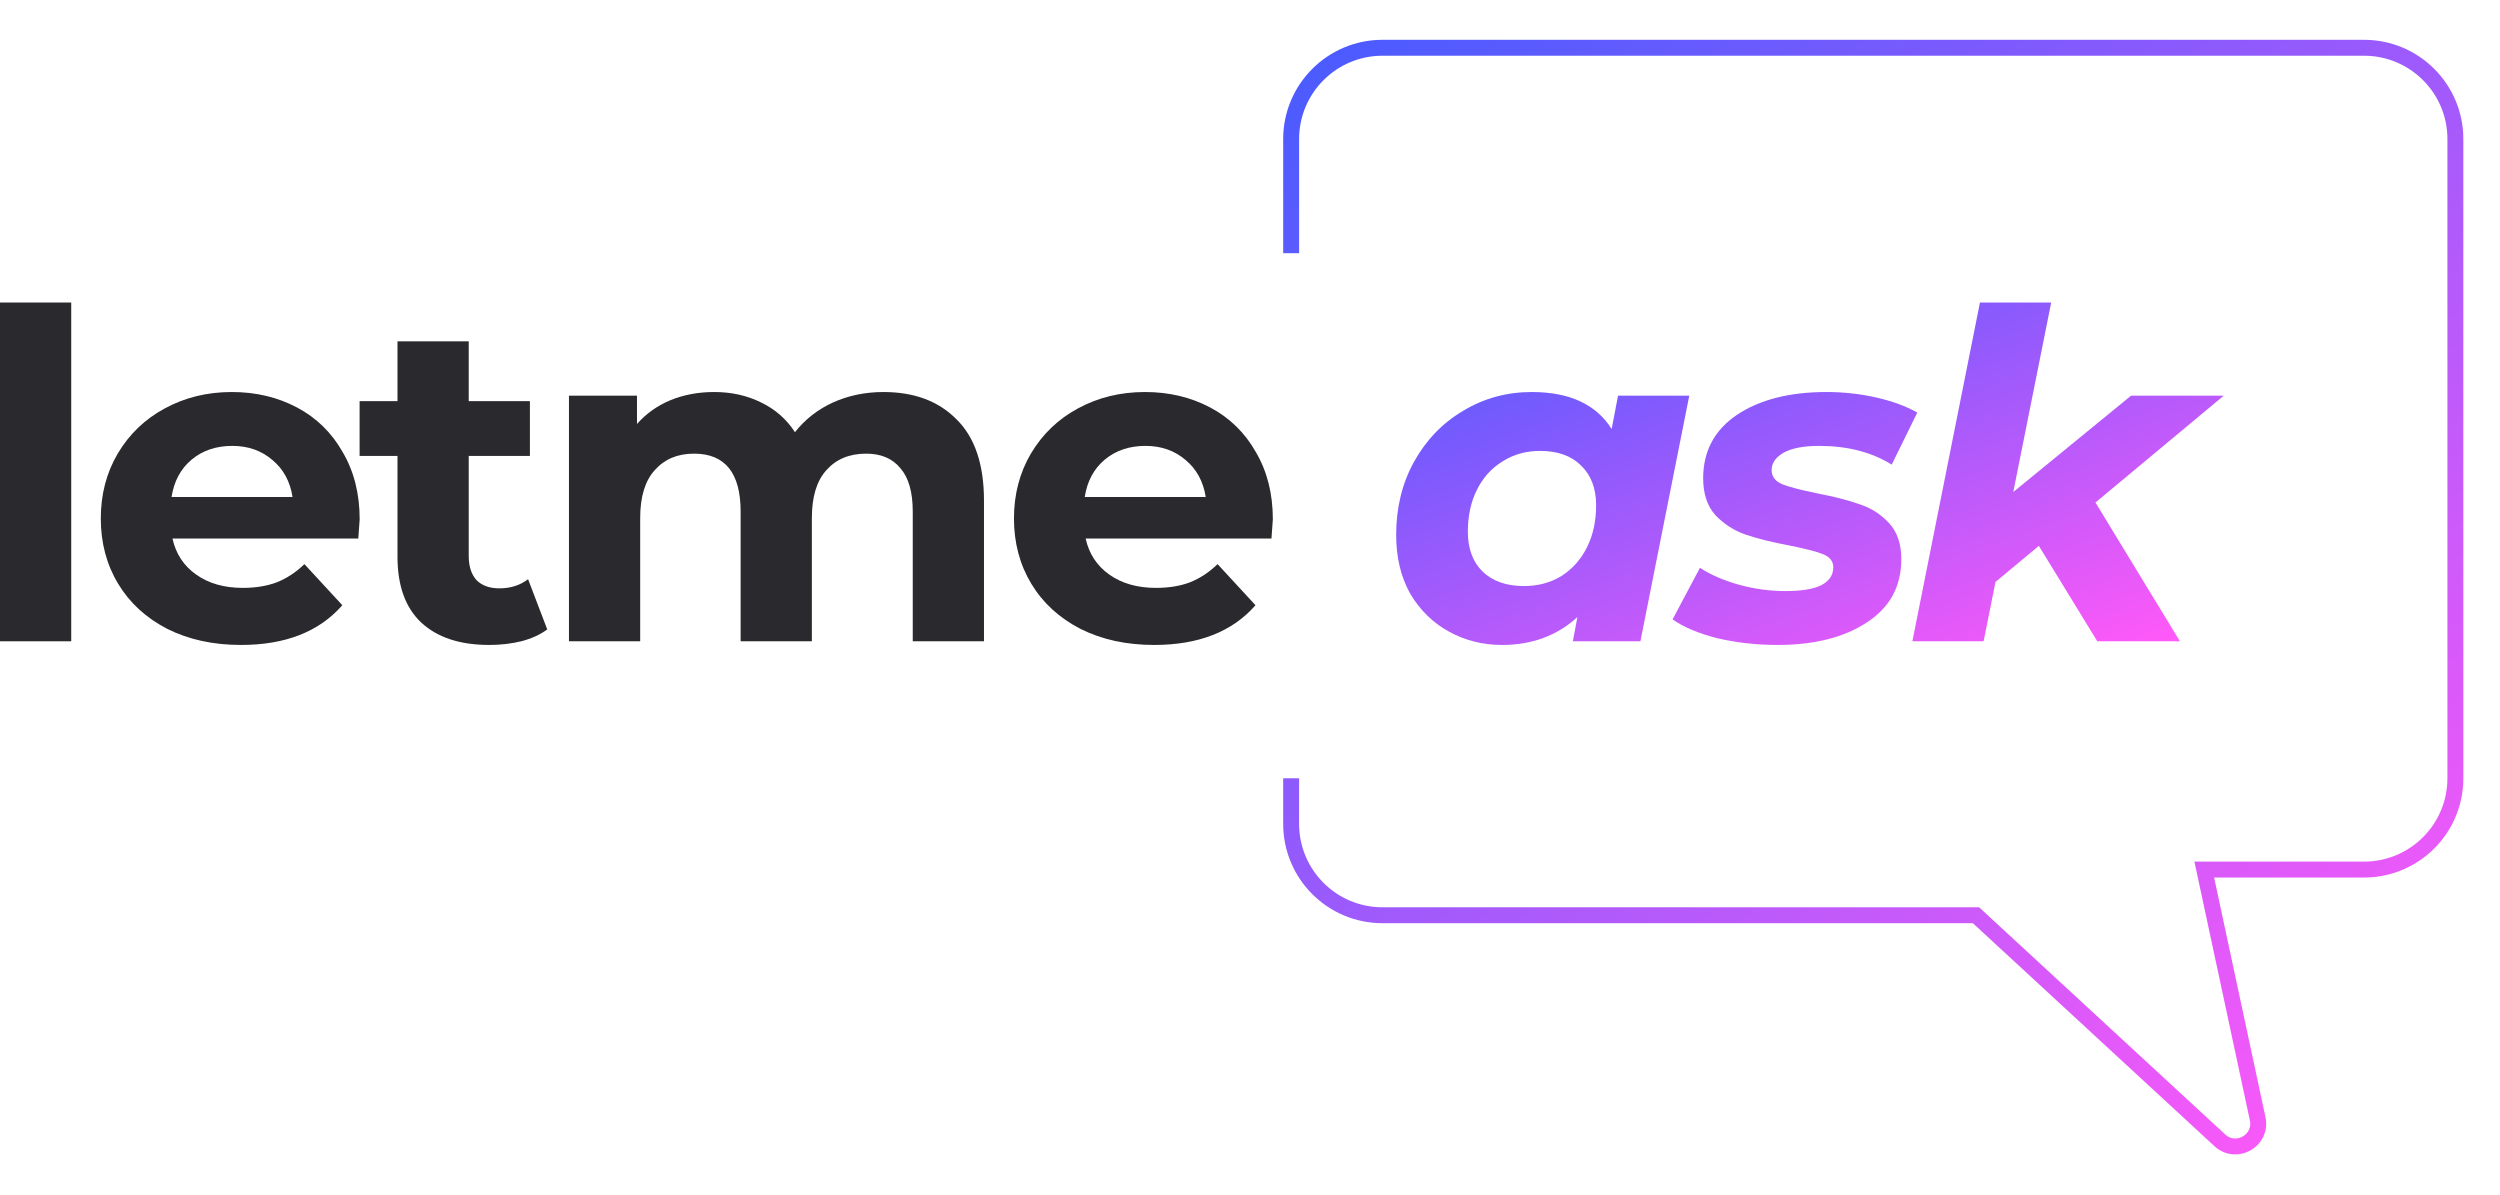
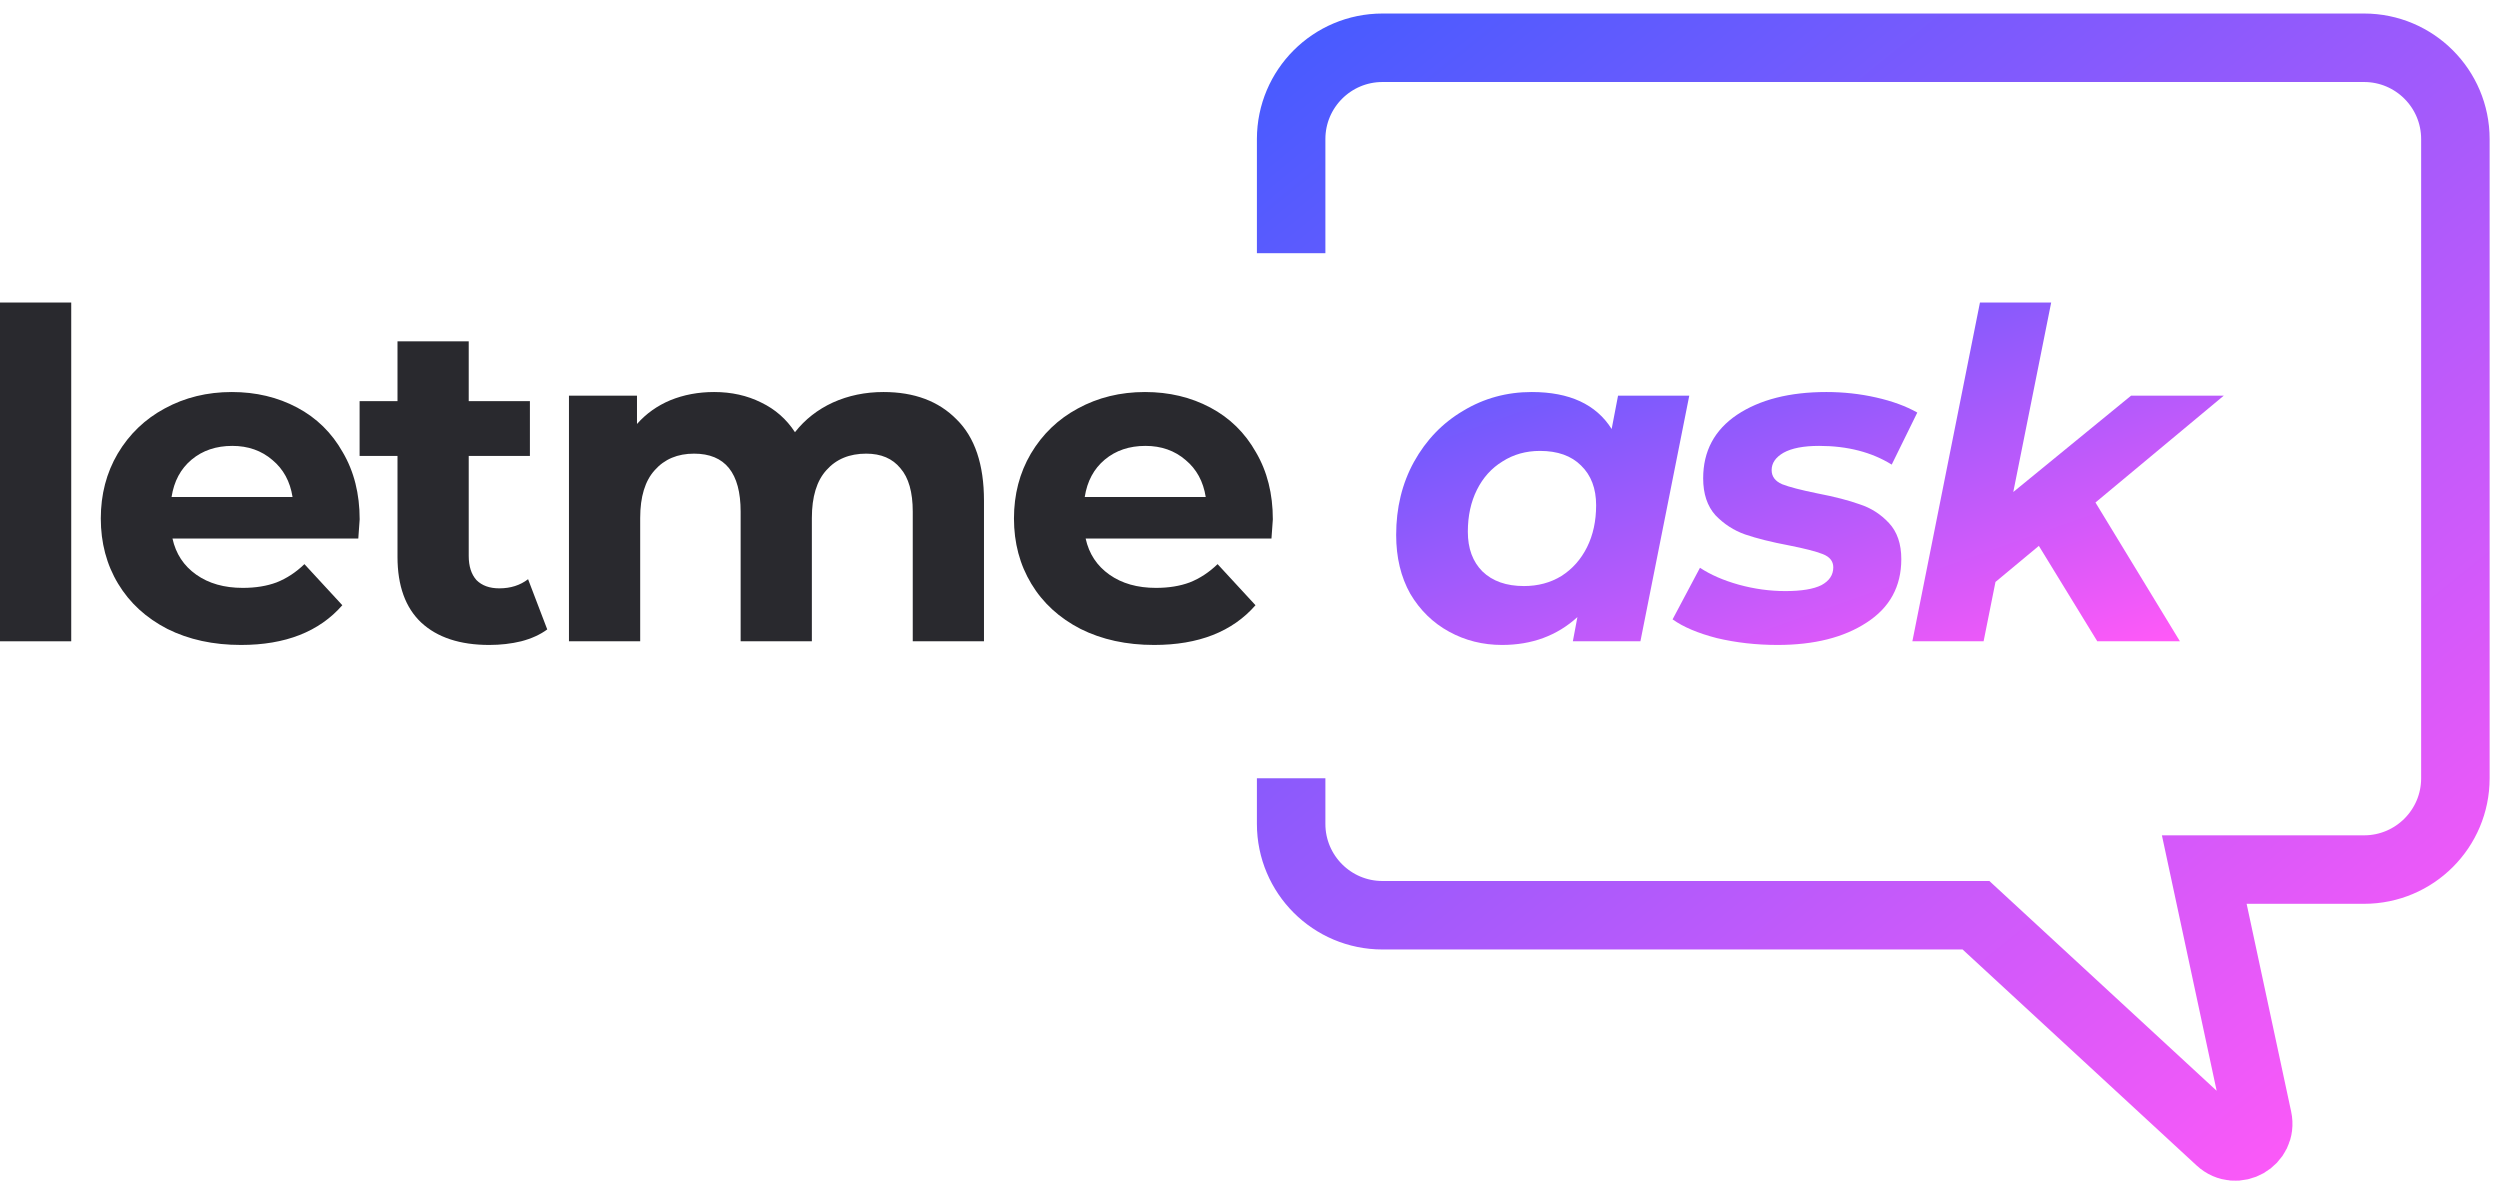
<svg xmlns="http://www.w3.org/2000/svg" width="157" height="75" viewBox="0 0 157 75" fill="none">
  <path d="M0 18.999H4.473V40.273H0V18.999Z" fill="#29292E" />
  <path d="M22.587 32.618C22.587 32.675 22.558 33.077 22.501 33.822H10.832C11.042 34.778 11.539 35.533 12.323 36.087C13.106 36.642 14.081 36.919 15.247 36.919C16.05 36.919 16.757 36.804 17.369 36.575C18 36.326 18.583 35.944 19.118 35.428L21.498 38.008C20.045 39.671 17.923 40.503 15.133 40.503C13.393 40.503 11.854 40.168 10.516 39.499C9.178 38.811 8.146 37.865 7.42 36.661C6.693 35.457 6.33 34.09 6.33 32.561C6.33 31.051 6.684 29.694 7.391 28.489C8.117 27.266 9.102 26.32 10.344 25.651C11.606 24.963 13.011 24.619 14.559 24.619C16.069 24.619 17.436 24.944 18.659 25.593C19.883 26.243 20.838 27.18 21.526 28.403C22.234 29.608 22.587 31.012 22.587 32.618ZM14.588 28.002C13.575 28.002 12.724 28.289 12.036 28.862C11.348 29.436 10.927 30.219 10.774 31.213H18.372C18.22 30.238 17.799 29.464 17.111 28.891C16.423 28.298 15.582 28.002 14.588 28.002Z" fill="#29292E" />
  <path d="M34.367 39.528C33.928 39.853 33.383 40.102 32.733 40.273C32.102 40.426 31.433 40.503 30.726 40.503C28.891 40.503 27.467 40.035 26.454 39.098C25.46 38.161 24.963 36.785 24.963 34.969V28.633H22.583V25.192H24.963V21.436H29.436V25.192H33.278V28.633H29.436V34.912C29.436 35.562 29.598 36.068 29.923 36.431C30.267 36.776 30.745 36.948 31.357 36.948C32.064 36.948 32.666 36.756 33.163 36.374L34.367 39.528Z" fill="#29292E" />
  <path d="M55.486 24.619C57.417 24.619 58.946 25.192 60.074 26.339C61.221 27.467 61.794 29.168 61.794 31.443V40.273H57.321V32.131C57.321 30.907 57.063 29.999 56.547 29.407C56.05 28.795 55.333 28.489 54.397 28.489C53.345 28.489 52.514 28.833 51.902 29.522C51.291 30.191 50.985 31.194 50.985 32.532V40.273H46.512V32.131C46.512 29.703 45.537 28.489 43.587 28.489C42.555 28.489 41.733 28.833 41.122 29.522C40.51 30.191 40.204 31.194 40.204 32.532V40.273H35.731V24.848H40.003V26.626C40.577 25.976 41.275 25.479 42.096 25.135C42.938 24.791 43.855 24.619 44.849 24.619C45.938 24.619 46.923 24.838 47.802 25.278C48.681 25.699 49.389 26.32 49.924 27.142C50.555 26.339 51.348 25.718 52.304 25.278C53.279 24.838 54.339 24.619 55.486 24.619Z" fill="#29292E" />
  <path d="M79.934 32.618C79.934 32.675 79.906 33.077 79.848 33.822H68.179C68.389 34.778 68.886 35.533 69.67 36.087C70.454 36.642 71.428 36.919 72.594 36.919C73.397 36.919 74.104 36.804 74.716 36.575C75.347 36.326 75.93 35.944 76.465 35.428L78.845 38.008C77.392 39.671 75.27 40.503 72.48 40.503C70.74 40.503 69.201 40.168 67.864 39.499C66.525 38.811 65.493 37.865 64.767 36.661C64.041 35.457 63.677 34.09 63.677 32.561C63.677 31.051 64.031 29.694 64.738 28.489C65.465 27.266 66.449 26.32 67.692 25.651C68.953 24.963 70.358 24.619 71.906 24.619C73.416 24.619 74.783 24.944 76.006 25.593C77.23 26.243 78.185 27.18 78.874 28.403C79.581 29.608 79.934 31.012 79.934 32.618ZM71.935 28.002C70.922 28.002 70.071 28.289 69.383 28.862C68.695 29.436 68.275 30.219 68.121 31.213H75.72C75.567 30.238 75.146 29.464 74.458 28.891C73.77 28.298 72.929 28.002 71.935 28.002Z" fill="#29292E" />
  <path d="M106.086 24.848L103.018 40.273H98.775L99.061 38.754C97.781 39.92 96.204 40.503 94.331 40.503C93.126 40.503 92.018 40.226 91.005 39.671C89.992 39.117 89.179 38.324 88.567 37.292C87.975 36.24 87.679 35.007 87.679 33.593C87.679 31.892 88.051 30.363 88.797 29.006C89.561 27.629 90.594 26.559 91.894 25.794C93.193 25.011 94.627 24.619 96.194 24.619C98.564 24.619 100.237 25.393 101.212 26.941L101.613 24.848H106.086ZM95.707 36.804C96.586 36.804 97.37 36.594 98.058 36.173C98.746 35.734 99.281 35.132 99.664 34.367C100.046 33.602 100.237 32.723 100.237 31.729C100.237 30.678 99.922 29.846 99.291 29.235C98.679 28.623 97.819 28.317 96.71 28.317C95.831 28.317 95.047 28.537 94.359 28.977C93.671 29.397 93.136 29.99 92.754 30.754C92.371 31.519 92.18 32.398 92.18 33.392C92.18 34.444 92.486 35.275 93.098 35.887C93.728 36.498 94.598 36.804 95.707 36.804Z" fill="url(#paint0_linear)" />
  <path d="M111.632 40.503C110.294 40.503 109.023 40.359 107.819 40.073C106.634 39.767 105.707 39.375 105.038 38.897L106.758 35.657C107.427 36.097 108.239 36.451 109.195 36.718C110.17 36.986 111.145 37.12 112.119 37.12C113.133 37.12 113.888 36.995 114.385 36.747C114.882 36.479 115.13 36.106 115.13 35.629C115.13 35.246 114.91 34.969 114.471 34.797C114.031 34.625 113.324 34.444 112.349 34.252C111.24 34.042 110.323 33.813 109.596 33.564C108.889 33.316 108.268 32.914 107.733 32.36C107.217 31.787 106.959 31.012 106.959 30.038C106.959 28.336 107.666 27.008 109.08 26.052C110.514 25.096 112.387 24.619 114.7 24.619C115.77 24.619 116.812 24.733 117.825 24.963C118.838 25.192 119.698 25.508 120.406 25.909L118.8 29.177C117.538 28.394 116.019 28.002 114.241 28.002C113.266 28.002 112.521 28.145 112.005 28.432C111.508 28.719 111.259 29.082 111.259 29.522C111.259 29.923 111.479 30.219 111.919 30.41C112.358 30.582 113.094 30.774 114.127 30.984C115.216 31.194 116.105 31.424 116.793 31.672C117.5 31.901 118.112 32.293 118.628 32.847C119.144 33.402 119.402 34.157 119.402 35.113C119.402 36.833 118.676 38.161 117.223 39.098C115.79 40.035 113.926 40.503 111.632 40.503Z" fill="url(#paint1_linear)" />
  <path d="M131.595 31.557L136.899 40.273H131.71L128.04 34.281L125.316 36.546L124.57 40.273H120.097L124.341 18.999H128.814L126.434 30.898L133.831 24.848H139.652L131.595 31.557Z" fill="url(#paint2_linear)" />
-   <path d="M81.084 15.902V8.734C81.084 5.567 83.652 3 86.819 3H148.463C151.63 3 154.198 5.567 154.198 8.734V48.875C154.198 52.042 151.63 54.609 148.463 54.609H138.428L141.782 70.26C142.075 71.628 140.436 72.563 139.408 71.614L124.092 57.477H86.819C83.652 57.477 81.084 54.909 81.084 51.742V48.875" stroke="url(#paint3_linear)" strokeWidth="4.301" />
+   <path d="M81.084 15.902V8.734C81.084 5.567 83.652 3 86.819 3H148.463C151.63 3 154.198 5.567 154.198 8.734V48.875C154.198 52.042 151.63 54.609 148.463 54.609H138.428L141.782 70.26C142.075 71.628 140.436 72.563 139.408 71.614L124.092 57.477H86.819C83.652 57.477 81.084 54.909 81.084 51.742V48.875" stroke="url(#paint3_linear)" stroke-width="4.301" />
  <defs>
    <linearGradient id="paint0_linear" x1="87.679" y1="18.999" x2="99.758" y2="53.111" gradientUnits="userSpaceOnUse">
      <stop stop-color="#485BFF" />
      <stop offset="1" stop-color="#FF59F8" />
    </linearGradient>
    <linearGradient id="paint1_linear" x1="87.679" y1="18.999" x2="99.758" y2="53.111" gradientUnits="userSpaceOnUse">
      <stop stop-color="#485BFF" />
      <stop offset="1" stop-color="#FF59F8" />
    </linearGradient>
    <linearGradient id="paint2_linear" x1="87.679" y1="18.999" x2="99.758" y2="53.111" gradientUnits="userSpaceOnUse">
      <stop stop-color="#485BFF" />
      <stop offset="1" stop-color="#FF59F8" />
    </linearGradient>
    <linearGradient id="paint3_linear" x1="81.084" y1="3" x2="141.295" y2="77.547" gradientUnits="userSpaceOnUse">
      <stop stop-color="#485BFF" />
      <stop offset="1" stop-color="#FF59F8" />
    </linearGradient>
  </defs>
</svg>
